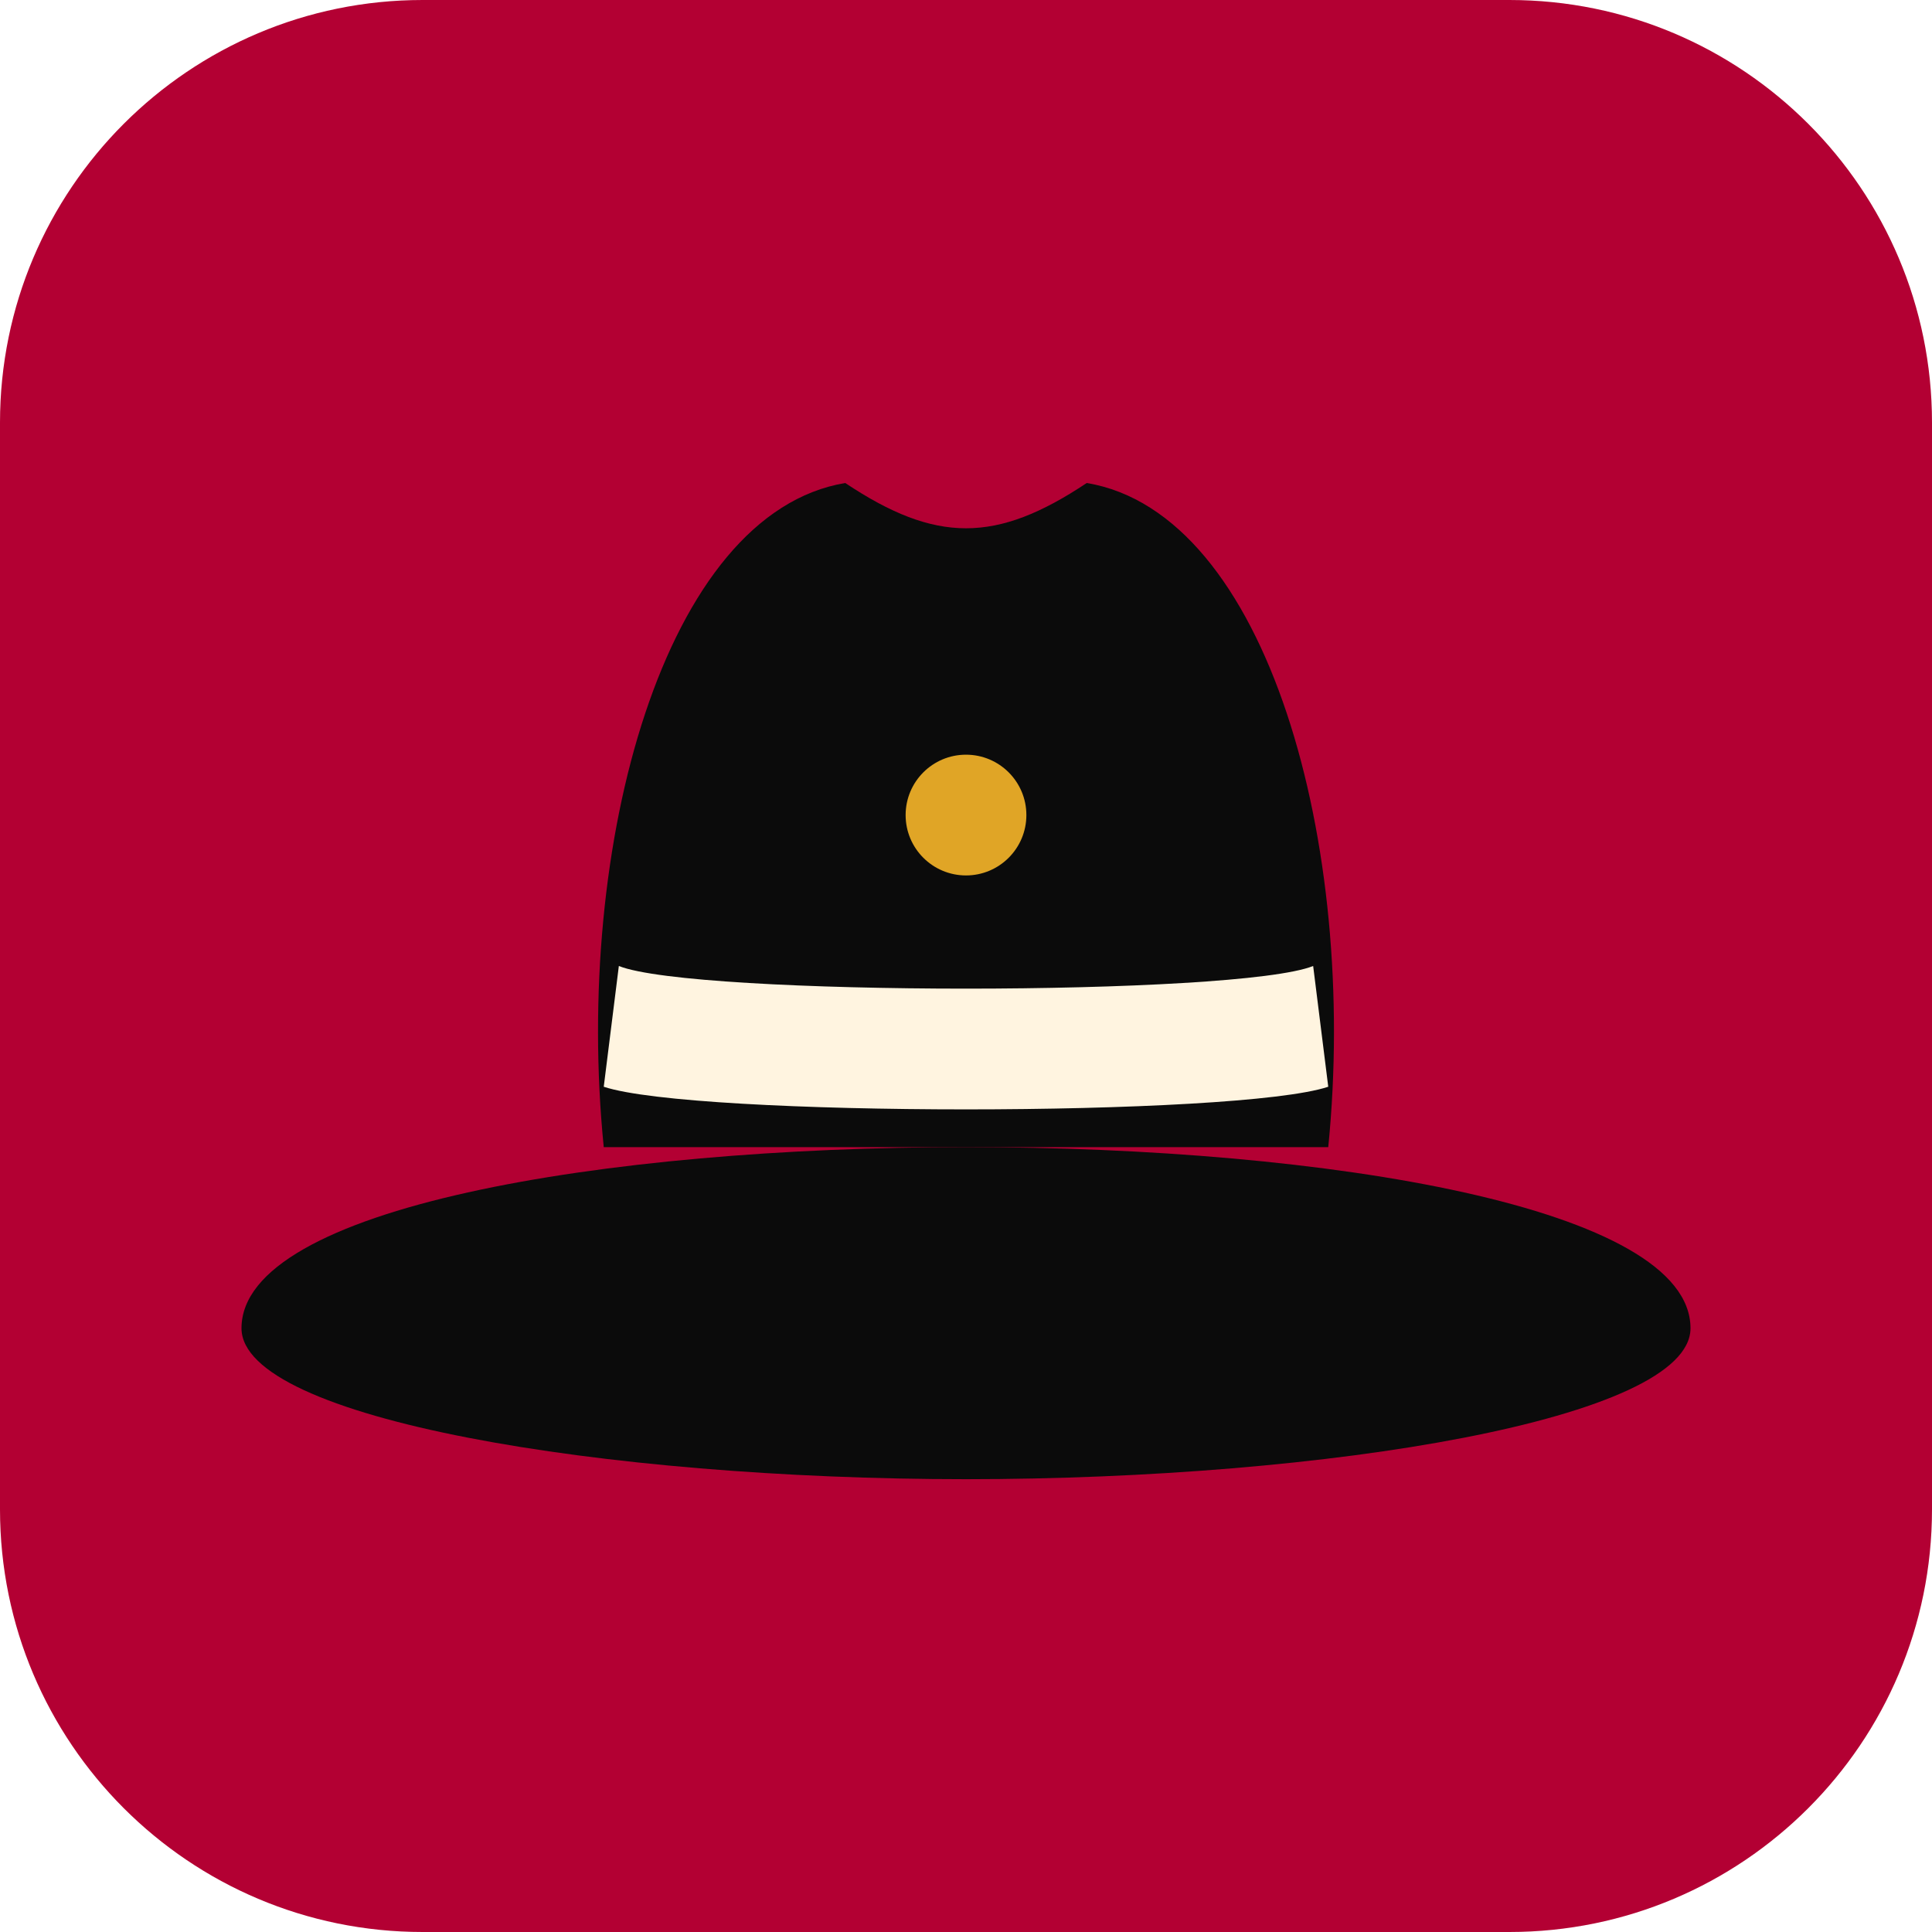
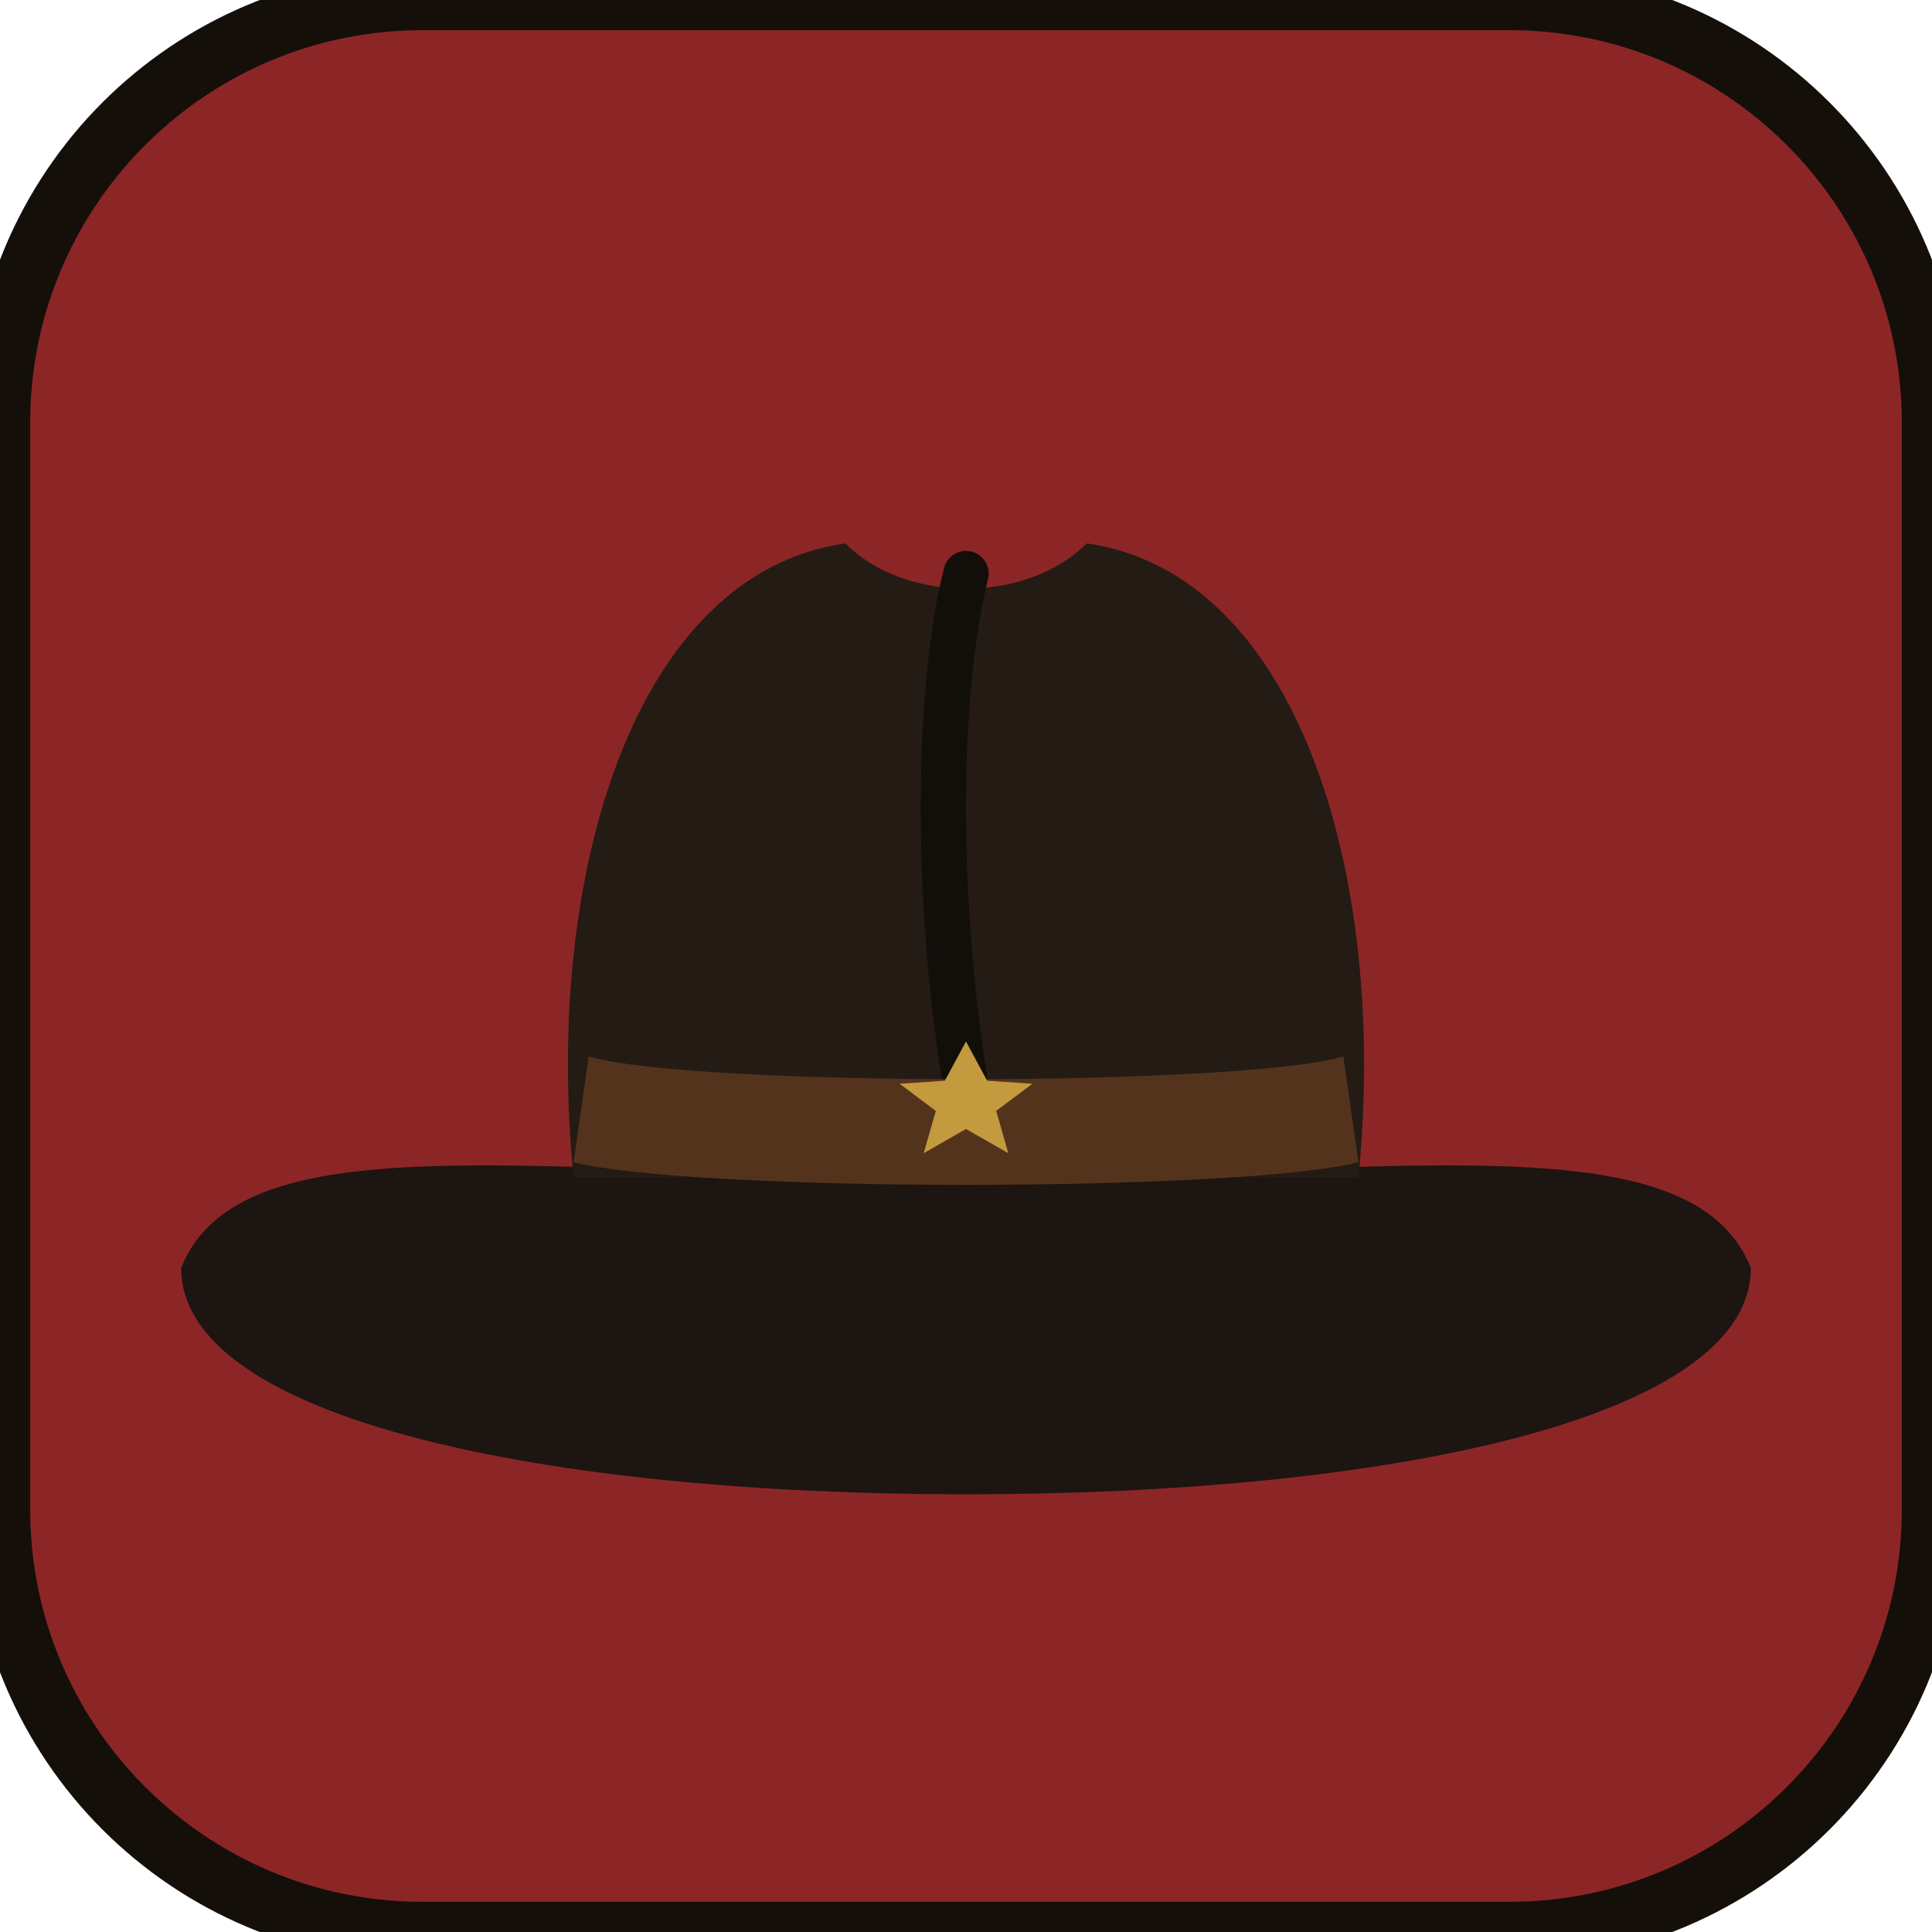
<svg xmlns="http://www.w3.org/2000/svg" viewBox="0 0 64 64" width="64" height="64">
-   <rect width="64" height="64" rx="14" fill="#B30033" />
-   <path d="M8 44 C8 40, 20 38, 32 38 C44 38, 56 40, 56 44 C56 47, 44 49, 32 49 C20 49, 8 47, 8 44 Z" fill="#0B0B0B" />
-   <path d="M20 38 C19 28, 22 17, 28 16 C31 18, 33 18, 36 16 C42 17, 45 28, 44 38 Z" fill="#0B0B0B" />
-   <path d="M20 36 C23 37, 41 37, 44 36 L43.5 32 C41 33, 23 33, 20.5 32 Z" fill="#FFF4E0" />
-   <circle cx="32" cy="27" r="2" fill="#E0A526" />
+   <rect width="64" height="64" rx="14" fill="#8C2626" stroke="#150F0A" stroke-width="2" />
+   <path d="M6 42 C8 37, 18 39, 32 39 C46 39, 56 37, 58 42 C58 47, 46 49.5, 32 49.5 C18 49.5, 6 47, 6 42 Z" fill="#1C1511" />
+   <path d="M19 39 C18 29, 21 19, 28 18 C30 20, 34 20, 36 18 C43 19, 46 29, 45 39 Z" fill="#241B15" />
+   <path d="M32 19 C31 23, 31 30, 32 36" stroke="#120E0A" stroke-width="1.5" stroke-linecap="round" />
+   <path d="M19 38.5 C23 39.5, 41 39.5, 45 38.5 L44.5 35 C41 36, 23 36, 19.5 35 Z" fill="#54331D" />
+   <polygon points="32,34.5 32.7,35.8 34.2,35.9 33,36.8 33.4,38.2 32,37.4 30.6,38.2 31,36.8 29.8,35.9 31.3,35.8" fill="#C49A3E" />
</svg>
